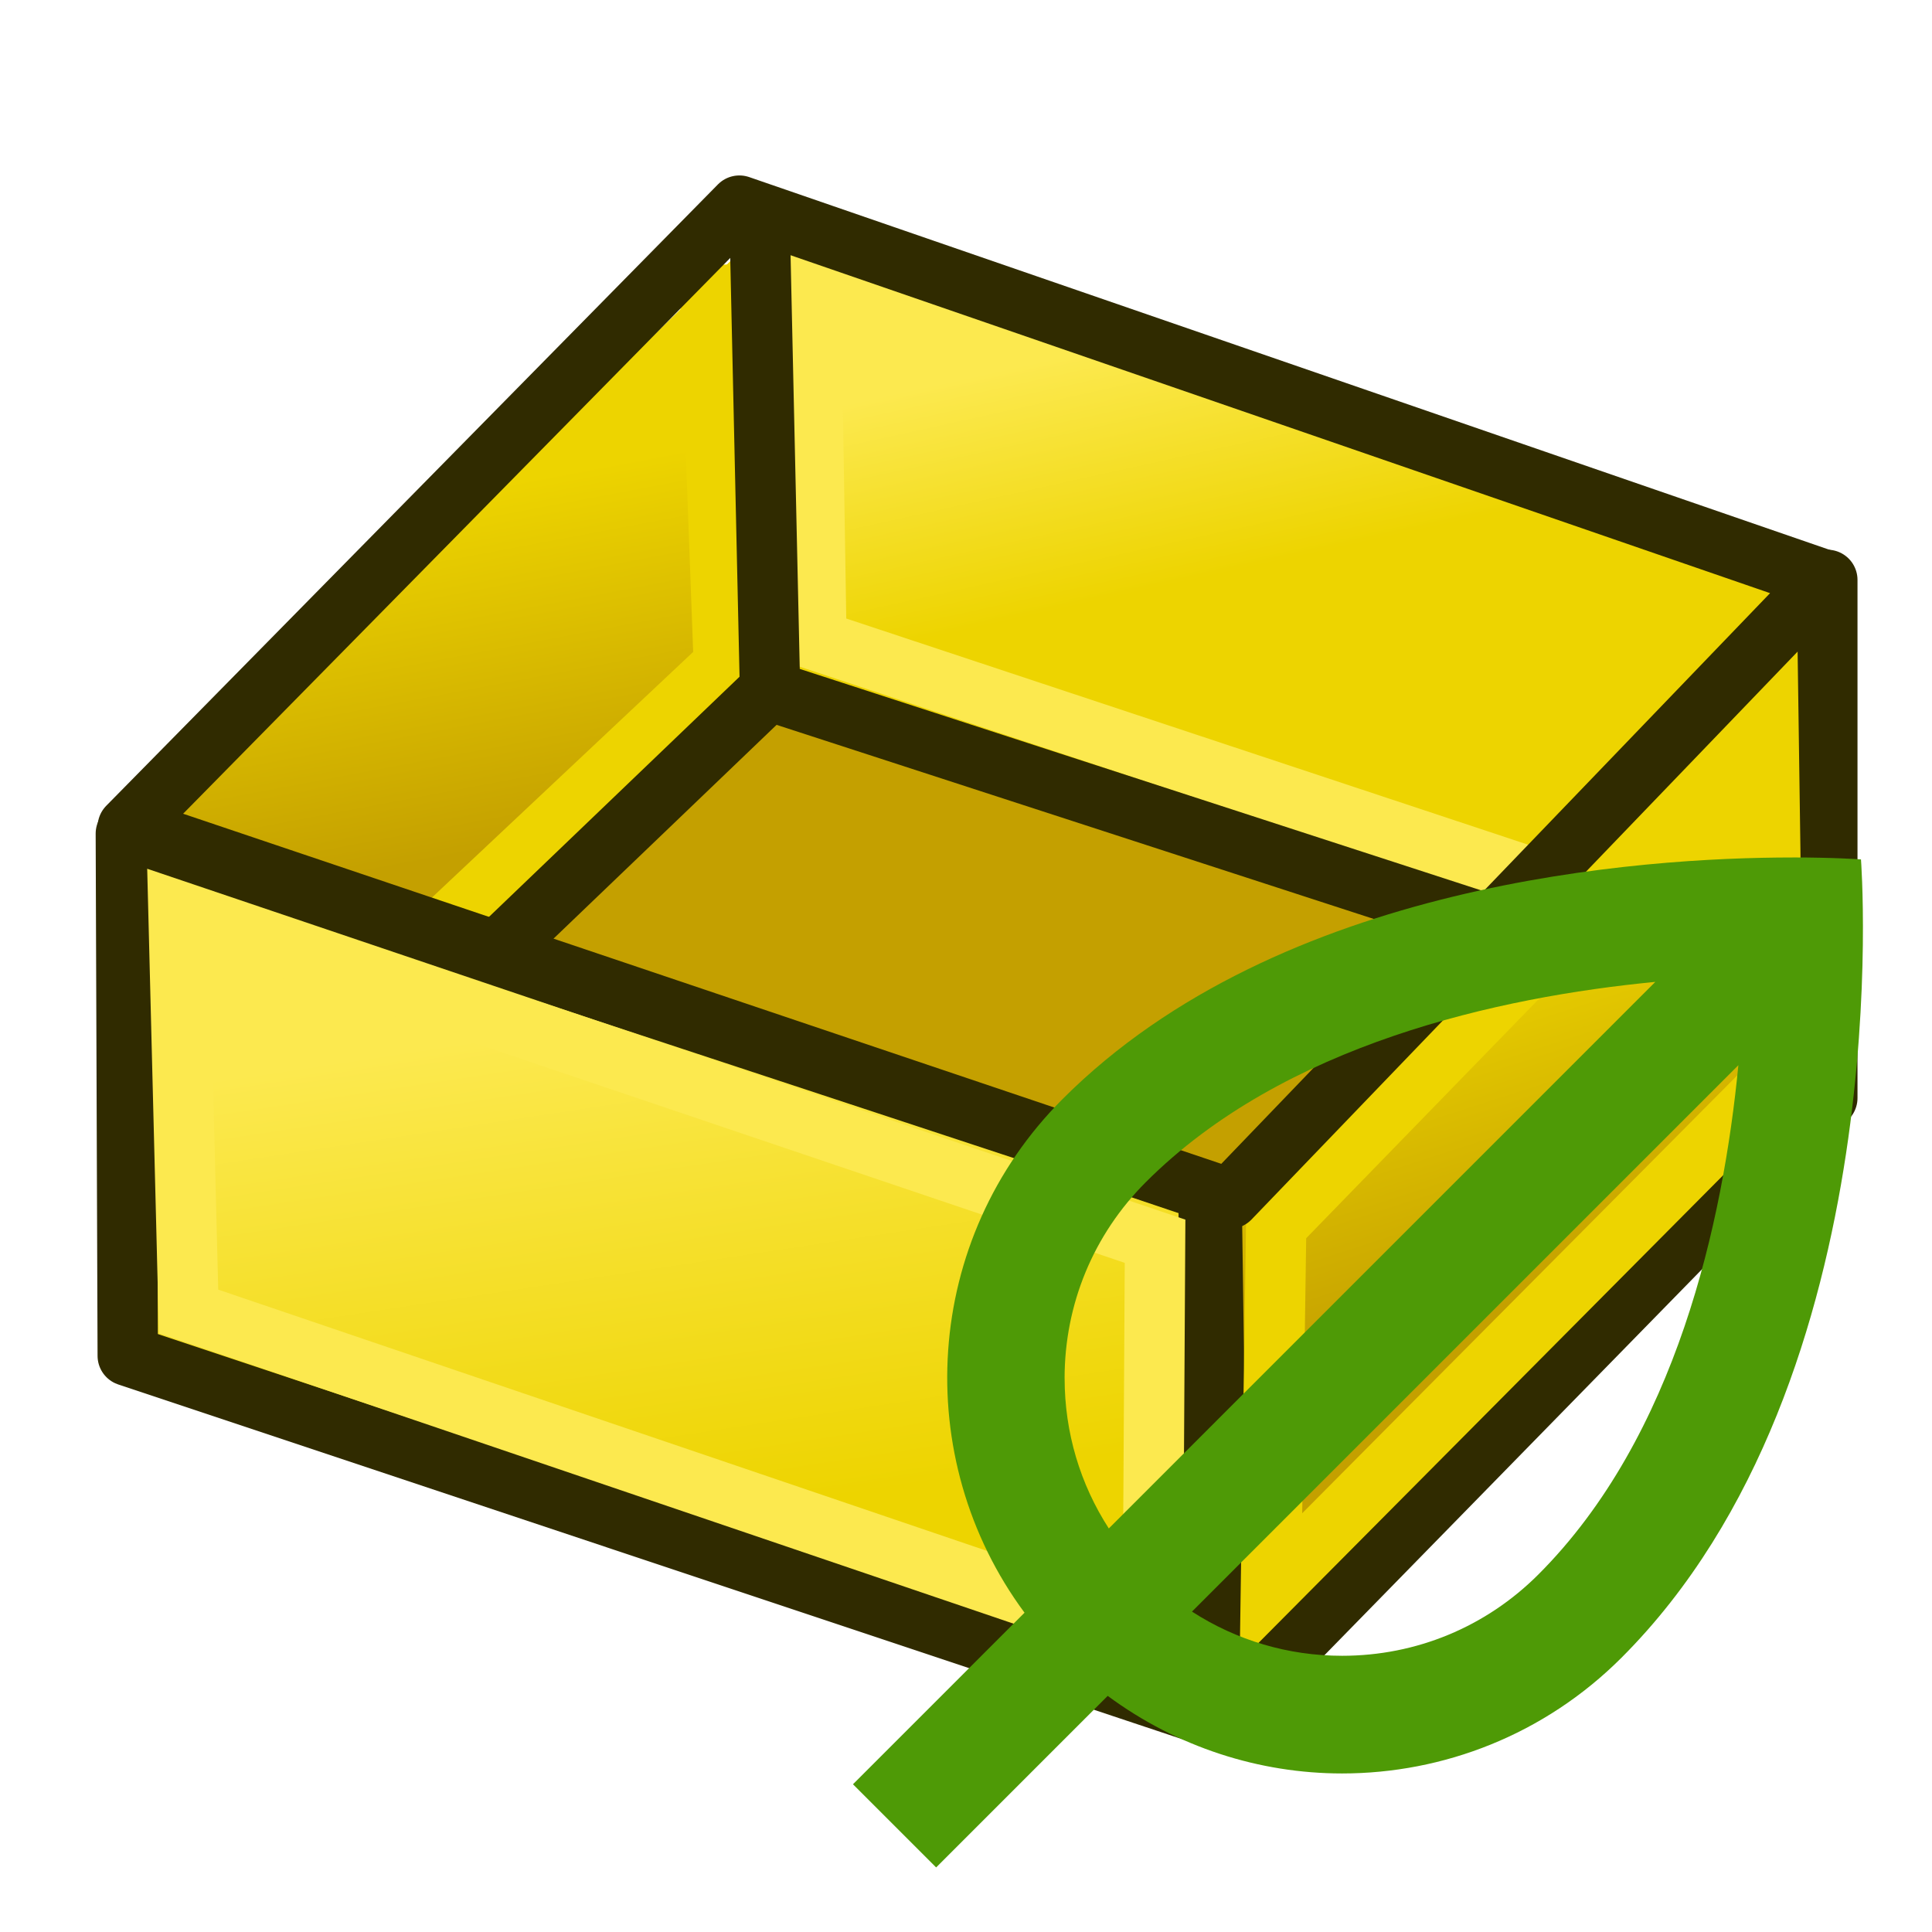
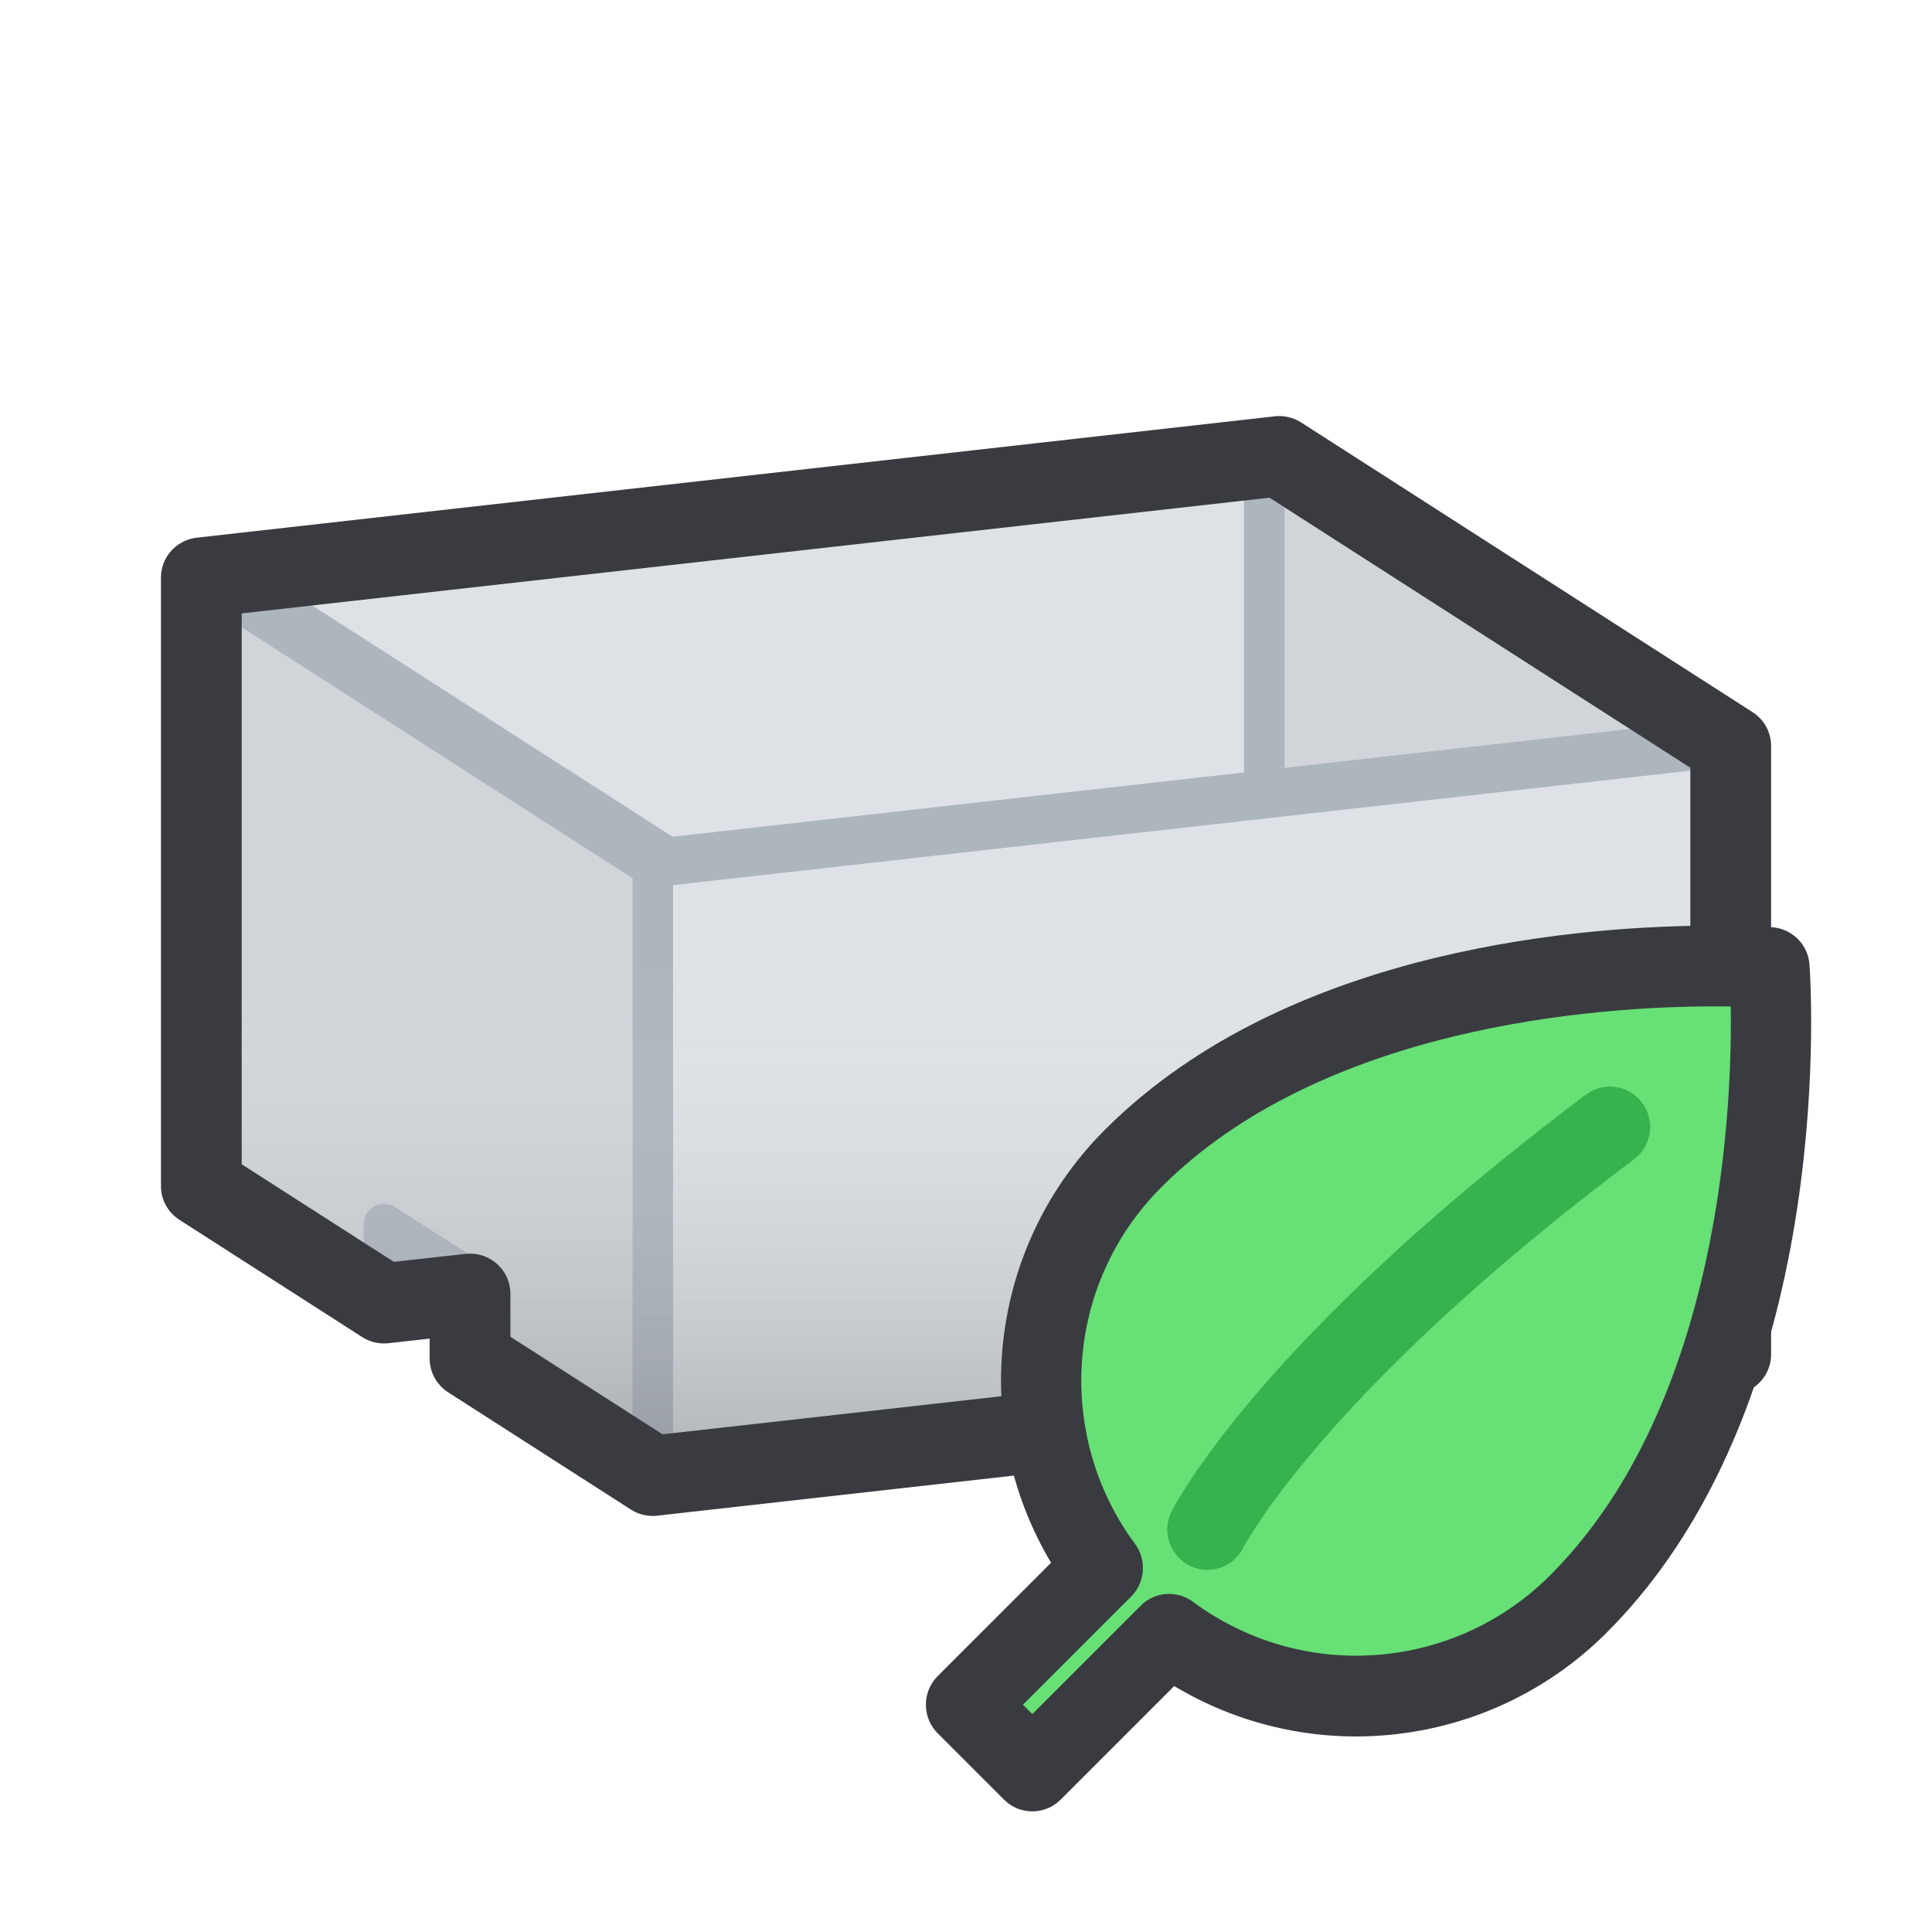
- <svg xmlns="http://www.w3.org/2000/svg" xmlns:xlink="http://www.w3.org/1999/xlink" width="64" height="64" viewBox="0 0 64 64" version="1.1" id="svg1" xml:space="preserve">
+ <svg xmlns="http://www.w3.org/2000/svg" xmlns:xlink="http://www.w3.org/1999/xlink" width="24" height="24" viewBox="0 0 24 24" version="1.1" id="svg1" xml:space="preserve">
  <defs id="defs1">
-     <linearGradient id="linearGradient18">
-       <stop style="stop-color:#edd400;stop-opacity:1;" offset="0" id="stop18" />
-       <stop style="stop-color:#c4a000;stop-opacity:1;" offset="1" id="stop19" />
+     <linearGradient id="linearGradient75">
+       <stop style="stop-color:#3a3b40;stop-opacity:0.75;" offset="0" id="stop75" />
+       <stop style="stop-color:#e9eef1;stop-opacity:0;" offset="0.5" id="stop76" />
    </linearGradient>
-     <linearGradient id="linearGradient13">
-       <stop style="stop-color:#fce94f;stop-opacity:1;" offset="0" id="stop13" />
-       <stop style="stop-color:#edd400;stop-opacity:1;" offset="1" id="stop14" />
-     </linearGradient>
-     <linearGradient id="linearGradient8">
-       <stop style="stop-color:#edd400;stop-opacity:1;" offset="0" id="stop8" />
-       <stop style="stop-color:#c4a000;stop-opacity:1;" offset="1" id="stop9" />
-     </linearGradient>
-     <linearGradient id="linearGradient5">
-       <stop style="stop-color:#fce94f;stop-opacity:1;" offset="0" id="stop5" />
-       <stop style="stop-color:#edd400;stop-opacity:1;" offset="1" id="stop6" />
-     </linearGradient>
-     <linearGradient xlink:href="#linearGradient5" id="linearGradient6" x1="21.07" y1="33.639" x2="23.581" y2="50.221" gradientUnits="userSpaceOnUse" />
-     <linearGradient xlink:href="#linearGradient8" id="linearGradient9" x1="50.058" y1="30.497" x2="53.777" y2="42.027" gradientUnits="userSpaceOnUse" />
-     <linearGradient xlink:href="#linearGradient13" id="linearGradient14" x1="34.949" y1="11.859" x2="36.708" y2="19.844" gradientUnits="userSpaceOnUse" />
-     <linearGradient xlink:href="#linearGradient18" id="linearGradient19" x1="16.697" y1="16" x2="18.898" y2="27.661" gradientUnits="userSpaceOnUse" />
+     <linearGradient xlink:href="#linearGradient75" id="linearGradient99" gradientUnits="userSpaceOnUse" x1="69.805" y1="-81.401" x2="69.805" y2="-202.307" />
  </defs>
-   <g id="layer1">
-     <path style="fill:url(#linearGradient6);fill-rule:evenodd;stroke:#302b00;stroke-width:2;stroke-linecap:butt;stroke-linejoin:round;stroke-dasharray:none;stroke-opacity:1" d="M 4.169,27.615 40.041,39.439 V 56.852 L 4.232,44.913 Z" id="path1" />
-     <path style="fill:url(#linearGradient9);fill-rule:evenodd;stroke:#302b00;stroke-width:2;stroke-linecap:butt;stroke-linejoin:round;stroke-dasharray:none;stroke-opacity:1" d="M 40.141,40.013 60.532,19.21 V 36.373 L 40.379,56.973 Z" id="path2" />
-     <path style="fill:none;fill-rule:evenodd;stroke:#fce94f;stroke-width:2;stroke-linecap:butt;stroke-linejoin:miter;stroke-dasharray:none;stroke-opacity:1" d="M 5.912,30.184 38.263,41.118 38.185,54.297 6.247,43.443 Z" id="path8" />
-     <path style="fill:none;fill-rule:evenodd;stroke:#edd400;stroke-width:2;stroke-linecap:butt;stroke-linejoin:miter;stroke-dasharray:none;stroke-opacity:1" d="M 42.275,40.606 58.58,23.838 58.75,35.834 42.101,52.59 Z" id="path9" />
-     <path style="fill:url(#linearGradient14);fill-rule:evenodd;stroke:none;stroke-width:1px;stroke-linecap:butt;stroke-linejoin:miter;stroke-opacity:1" d="M 26.003,8.28 59.161,19.555 49.423,30.348 25.531,22.855 Z" id="path13" />
-     <path style="fill:none;fill-rule:evenodd;stroke:#fce94f;stroke-width:2;stroke-linecap:butt;stroke-linejoin:miter;stroke-opacity:1;stroke-dasharray:none" d="m 26.834,8.083 0.211,13.132 23.288,7.725" id="path20" />
-     <path style="fill:#c4a000;fill-rule:evenodd;stroke:none;stroke-width:1px;stroke-linecap:butt;stroke-linejoin:miter;stroke-opacity:1" d="m 17.373,31.135 8.167,-7.807 23.352,7.48 -8.237,8.43 z" id="path19" />
-     <path style="fill:url(#linearGradient19);fill-rule:evenodd;stroke:none;stroke-width:1px;stroke-linecap:butt;stroke-linejoin:miter;stroke-opacity:1;fill-opacity:1" d="M 24.466,8.387 5.322,26.882 16.311,30.768 24.665,22.676 Z" id="path14" />
-     <path style="fill:none;fill-rule:evenodd;stroke:#edd400;stroke-width:2;stroke-linecap:butt;stroke-linejoin:miter;stroke-dasharray:none;stroke-opacity:1" d="M 23.488,8.783 23.978,22.013 14.622,30.81" id="path21" />
-     <path style="fill:none;fill-rule:evenodd;stroke:#302b00;stroke-width:2;stroke-linecap:butt;stroke-linejoin:round;stroke-dasharray:none;stroke-opacity:1" d="M 4.233,27.393 24.493,6.812 60.441,19.214 40.738,39.704 Z" id="path10" />
-     <path id="path12" style="fill:none;fill-rule:evenodd;stroke:#302b00;stroke-width:2;stroke-linecap:round;stroke-linejoin:miter;stroke-dasharray:none;stroke-opacity:1" d="m 25.439,22.901 -9.051,8.675 m 8.772,-24.393 0.349,15.707 23.801,7.736" />
-     <path d="M -898.083,-459.491 H -98.083 V 340.509 H -898.083 Z" fill="none" id="path1-2" style="stroke-width:2;stroke-dasharray:none" />
-     <path d="m 59.377,28.405 c -4.977,0 -16.975,0.8 -24.174,7.999 -4.642,4.642 -5.054,11.897 -1.264,17.019 l -5.683,5.683 2.755,2.755 5.683,-5.683 c 2.302,1.703 5.03,2.57 7.764,2.57 3.35,0 6.7,-1.278 9.256,-3.834 9.256,-9.256 7.933,-26.445 7.933,-26.445 0,0 -0.849,-0.065 -2.271,-0.065 z M 35.266,45.659 c 0,-2.455 0.956,-4.764 2.692,-6.5 4.579,-4.579 11.704,-6.133 16.877,-6.633 L 36.731,50.632 c -0.95,-1.47 -1.464,-3.181 -1.464,-4.973 z m 15.693,6.499 c -1.736,1.736 -4.044,2.692 -6.5,2.692 -1.792,0 -3.502,-0.514 -4.973,-1.464 L 57.586,35.286 c -0.503,5.188 -2.059,12.304 -6.627,16.872 z" id="path2-7" style="fill:#4e9a06;stroke:none;stroke-width:2;stroke-dasharray:none" />
+   <g id="layer2" style="opacity:1;stroke-width:1.096" transform="matrix(0.9099488,0,0,0.9151602,1.323927,1.269753)">
+     <g id="g92" transform="matrix(0.1829105,0,0,0.1807475,-1.035435,37.37872)" style="display:inline;stroke-width:6.027">
+       <path d="m 93.183,-180.22 -80.454,9.115 33.699,21.758 80.454,-9.113 z m -1.114,0.736 32.093,20.723 -76.62,8.68 -32.093,-20.723 z" style="fill:#dee2e6;fill-rule:evenodd;stroke:#adb5bd;stroke-width:3.013;stroke-linecap:round;stroke-linejoin:round;stroke-dasharray:none" id="path91" />
+       <path d="m 92.069,-179.483 -76.62,8.68 32.093,20.723 44.527,-5.045 z" style="fill:#dee2e6;fill-rule:evenodd;stroke:#adb5bd;stroke-width:3.013;stroke-linecap:round;stroke-linejoin:round;stroke-dasharray:none" id="path89" />
+       <path d="m 92.069,-179.483 v 24.358 l 32.093,-3.635 z" style="fill:#d1d5d9;fill-rule:evenodd;stroke:#adb5bd;stroke-width:3.013;stroke-linecap:round;stroke-linejoin:round;stroke-dasharray:none" id="path90" />
+       <path d="m 126.881,-158.46 -80.454,9.113 v 39.743 5.961 l 32.565,-3.688 v -5.963 l 15.323,-1.735 v 5.961 l 32.565,-3.688 v -5.963 z" style="fill:#dee2e6;fill-rule:evenodd;stroke:#adb5bd;stroke-width:3.013;stroke-linecap:round;stroke-linejoin:round;stroke-dasharray:none" id="path86" />
+       <path d="m 12.729,-171.105 v 39.741 5.963 l 13.64,8.806 v -5.961 l 6.42,4.145 v 0.002 5.959 l 13.638,8.808 v -5.961 -39.743 z" style="fill:#d1d5d9;fill-rule:evenodd;stroke:#adb5bd;stroke-width:3.013;stroke-linecap:round;stroke-linejoin:round;stroke-dasharray:none" id="path92" />
+       <path d="m 94.316,-109.068 v -5.961 l -7.854,0.89 z" style="fill:#d1d5d9;fill-rule:evenodd;stroke:#adb5bd;stroke-width:3.013;stroke-linecap:round;stroke-linejoin:round;stroke-dasharray:none" id="path87" />
+       <path d="m 32.789,-117.321 v -1.091 l -6.42,-4.145 v 5.961 z" style="fill:#dee2e6;fill-rule:evenodd;stroke:#adb5bd;stroke-width:3.013;stroke-linecap:round;stroke-linejoin:round;stroke-dasharray:none" id="path88" />
+       <path id="path93" style="font-variation-settings:normal;opacity:1;vector-effect:none;fill:url(#linearGradient99);fill-opacity:1;fill-rule:evenodd;stroke:#3a3b40;stroke-width:6.027;stroke-linecap:round;stroke-linejoin:round;stroke-miterlimit:4;stroke-dasharray:none;stroke-dashoffset:0;stroke-opacity:1;-inkscape-stroke:none;stop-color:#000000;stop-opacity:1" d="m 93.188,-180.217 -80.455,9.114 v 39.742 5.961 l 13.636,8.801 6.419,-0.718 v 4.869 l 13.636,8.802 32.57,-3.683 v -5.961 l 7.476,-0.843 7.85,5.067 32.56,-3.693 v -5.961 -39.742 z" />
+     </g>
+     <g id="g101">
+       <path d="m 21.955,11.725 c -1.635,0 -5.576,0.261 -7.94,2.612 -1.525,1.516 -1.66,3.886 -0.415,5.559 l -1.867,1.856 0.905,0.9 1.867,-1.856 c 0.756,0.556 1.652,0.839 2.55,0.839 1.1,0 2.201,-0.417 3.04,-1.252 3.04,-3.023 2.606,-8.637 2.606,-8.637 0,0 -0.279,-0.021 -0.746,-0.021 z" id="path100" style="display:inline;fill:#67e076;stroke:none;stroke-width:2.192;stroke-dasharray:none" />
+       <path d="m 21.955,11.725 c -1.635,0 -5.576,0.261 -7.94,2.612 -1.525,1.516 -1.66,3.886 -0.415,5.559 l -1.867,1.856 0.905,0.9 1.867,-1.856 c 0.756,0.556 1.652,0.839 2.55,0.839 1.1,0 2.201,-0.417 3.04,-1.252 3.04,-3.023 2.606,-8.637 2.606,-8.637 0,0 -0.279,-0.021 -0.746,-0.021 z" id="path99" style="display:inline;fill:none;stroke:#3a3b40;stroke-width:1.096;stroke-linecap:round;stroke-linejoin:round;stroke-dasharray:none" />
+       <path style="font-variation-settings:normal;opacity:1;fill:none;fill-opacity:1;stroke:#37b24d;stroke-width:1.096;stroke-linecap:round;stroke-linejoin:round;stroke-miterlimit:4;stroke-dasharray:none;stroke-dashoffset:0;stroke-opacity:1" d="m 15.029,19.374 c 0,0 1.099,-2.185 5.495,-5.464" id="path101" />
+     </g>
  </g>
</svg>
